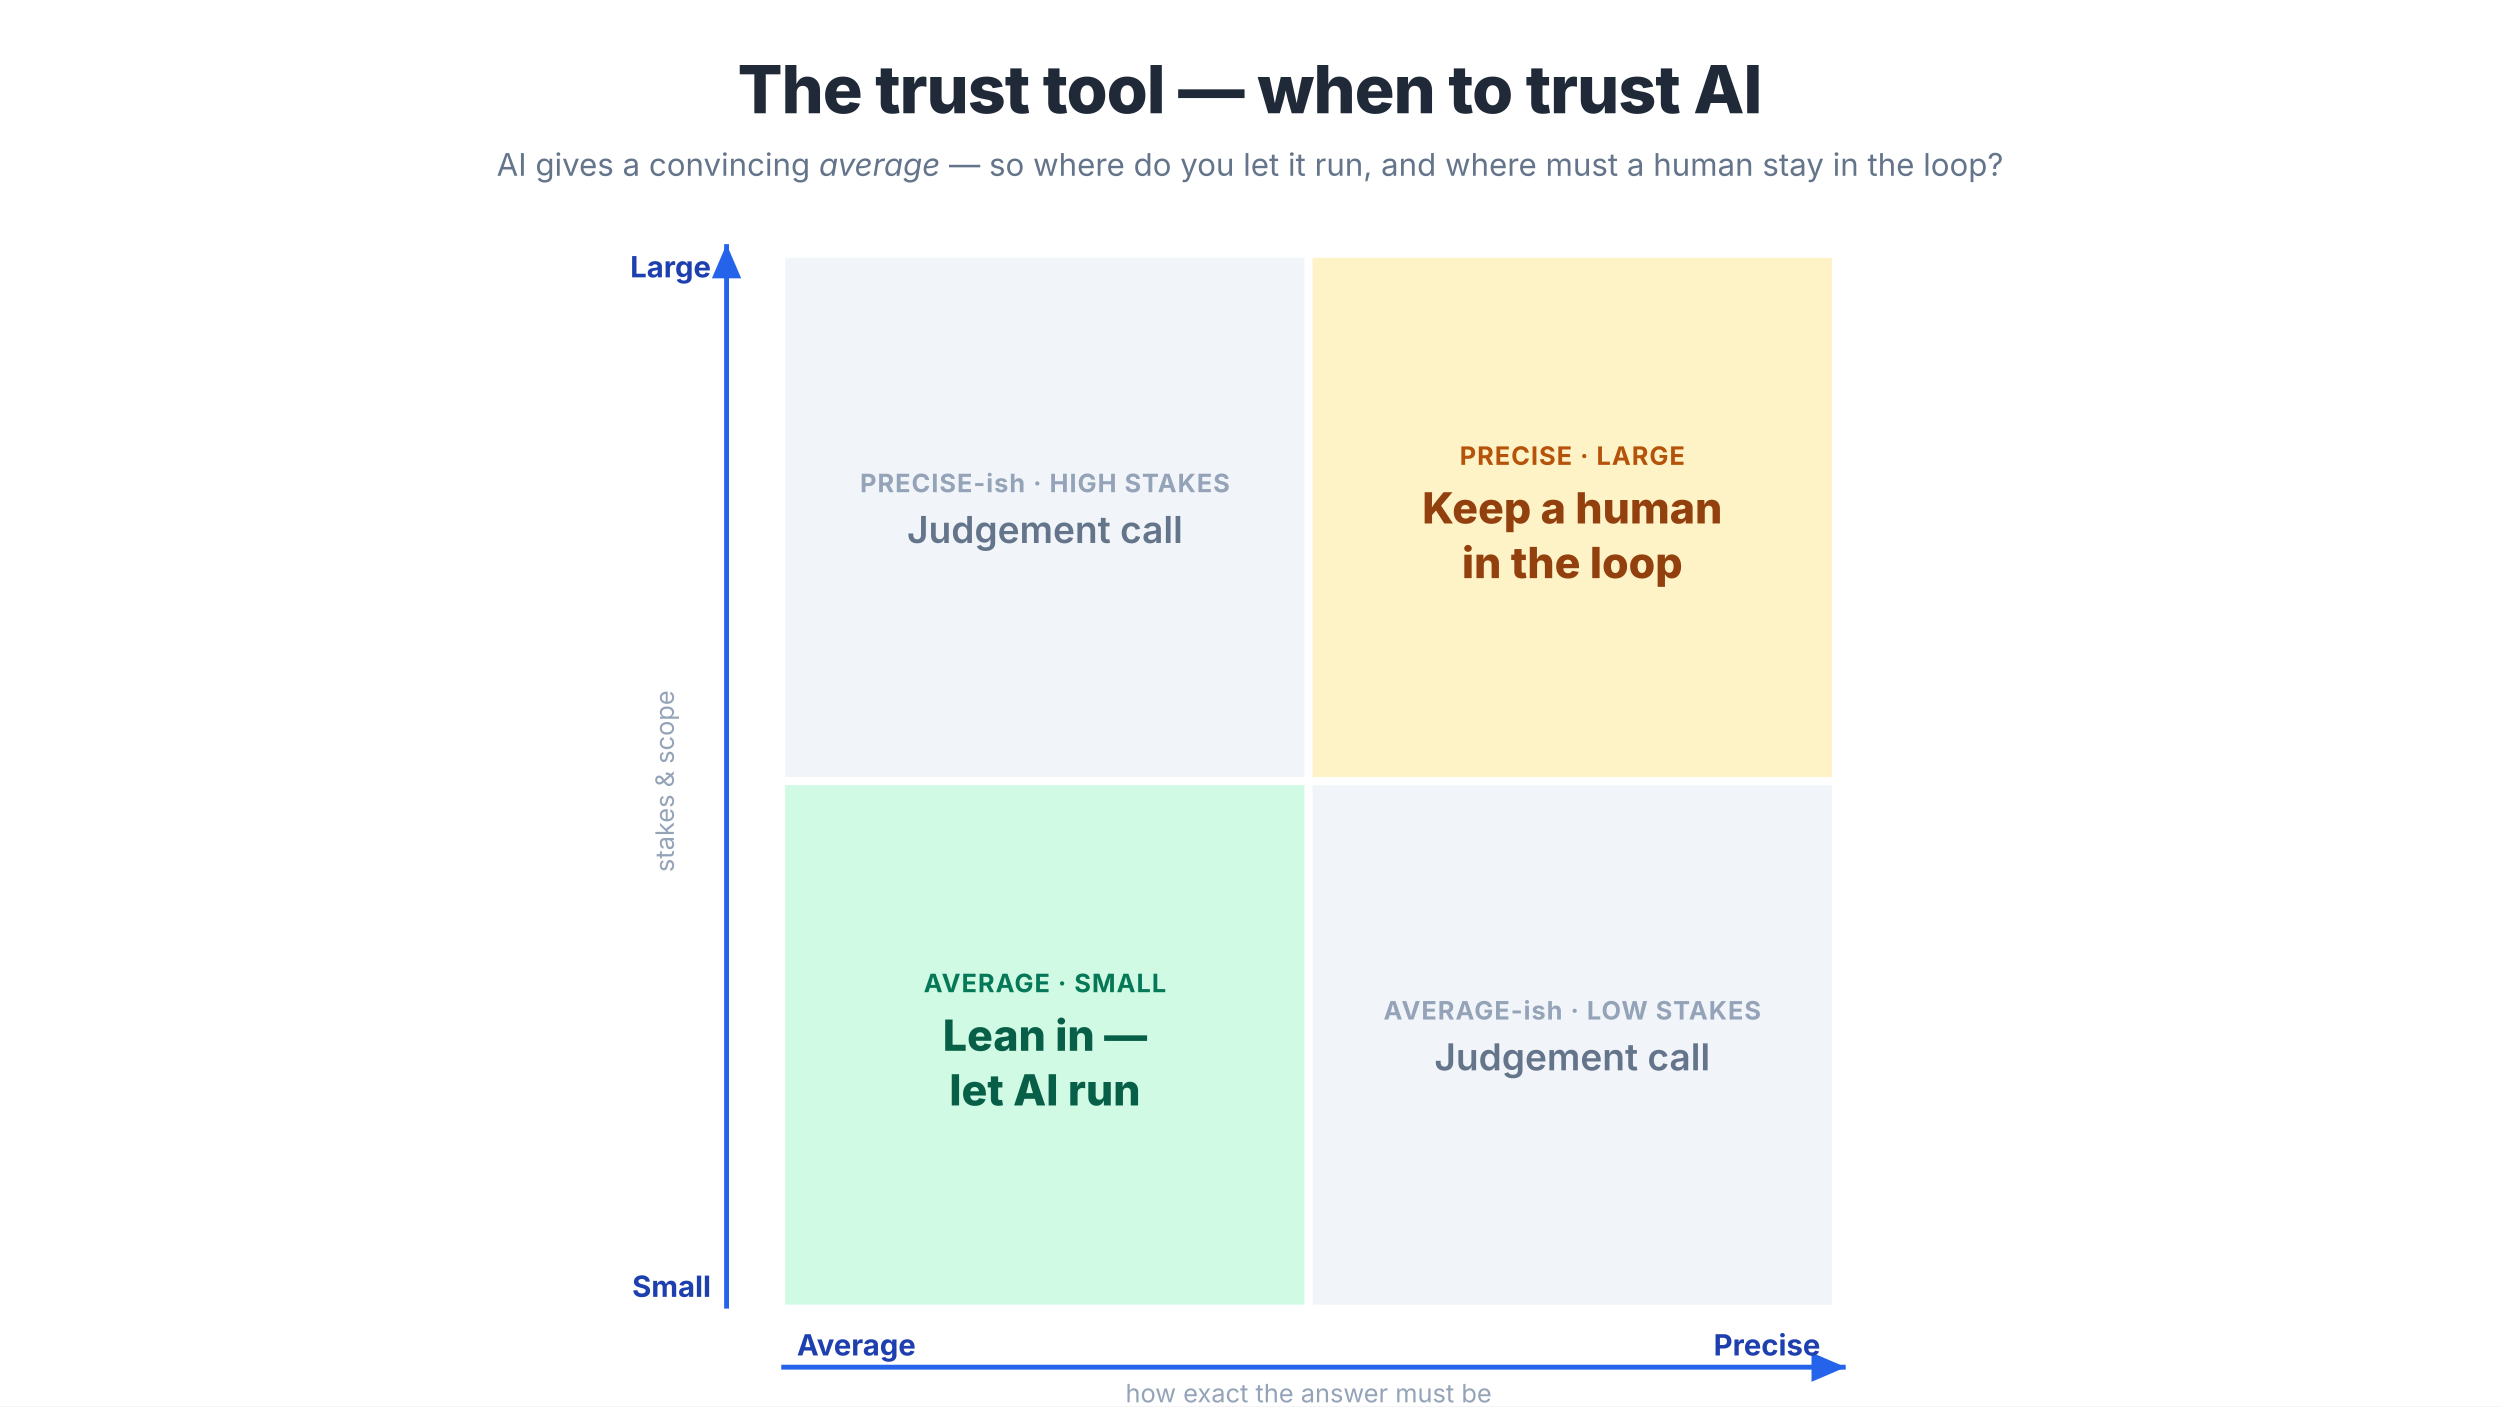
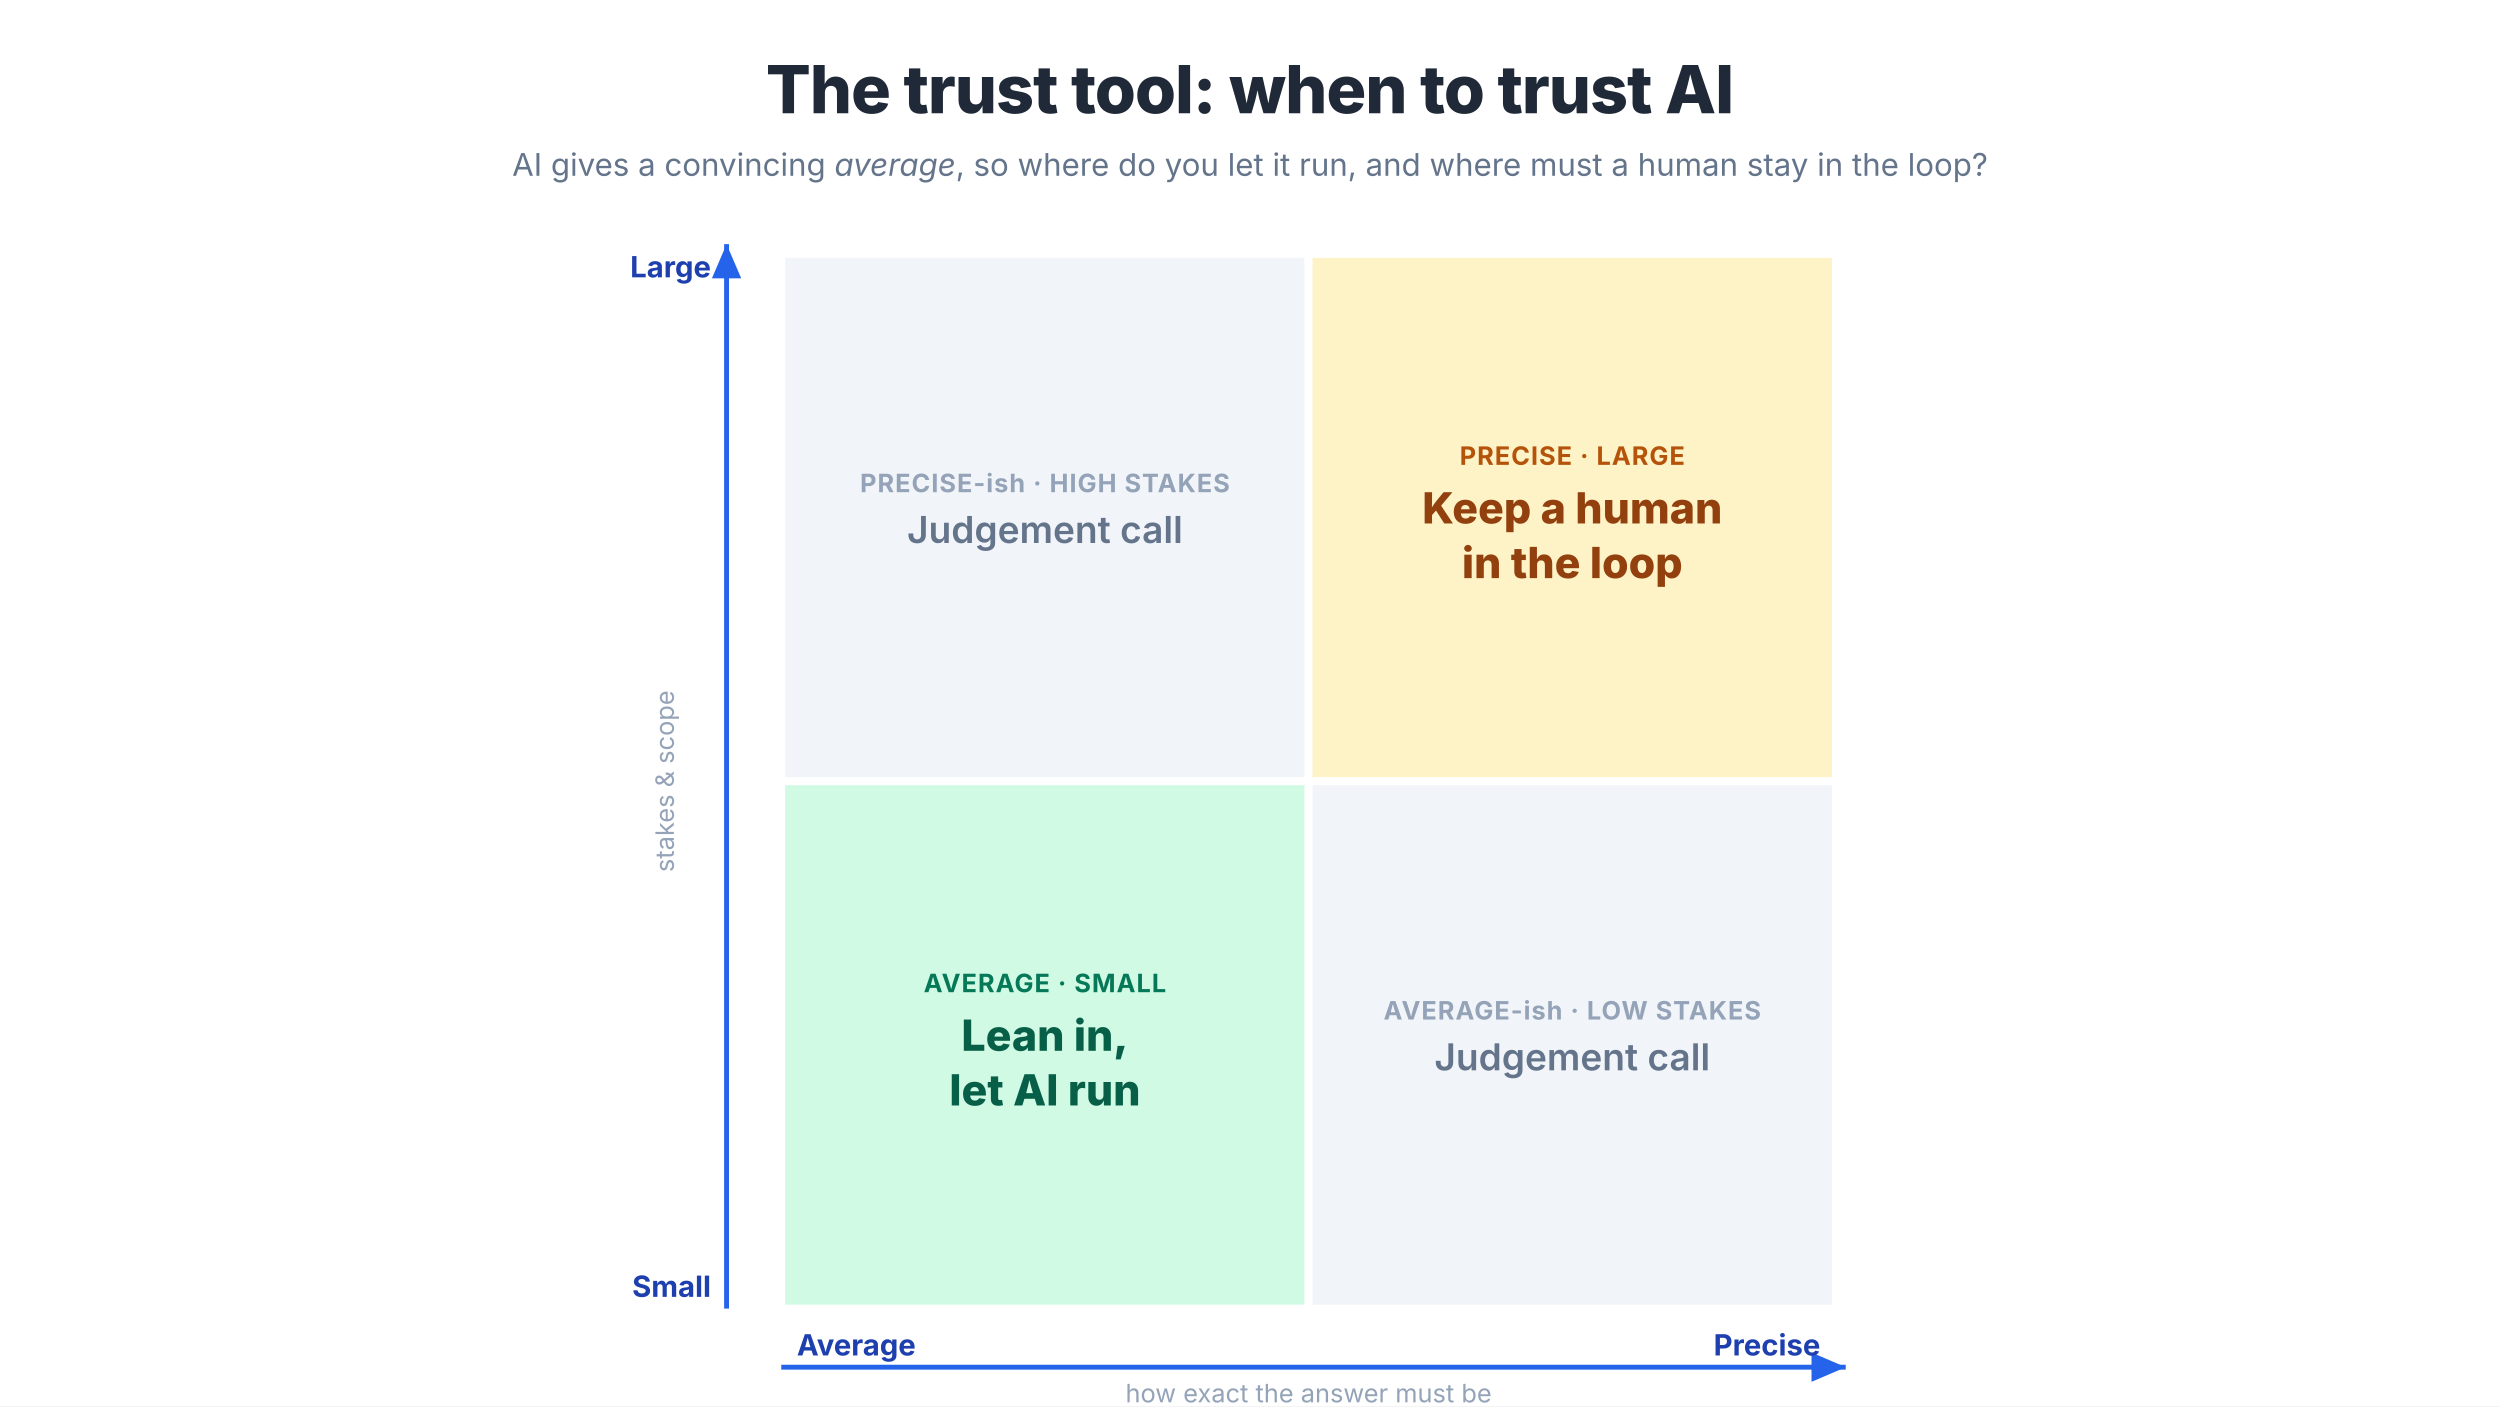
<svg xmlns="http://www.w3.org/2000/svg" width="1280" height="720" viewBox="0 0 1280 720" font-family="Inter, -apple-system, 'Segoe UI', Roboto, sans-serif">
  <defs>
    <marker id="arrow" markerWidth="10" markerHeight="10" refX="7" refY="3" orient="auto">
      <path d="M0,0 L7,3 L0,6 Z" fill="#2563eb" />
    </marker>
  </defs>
  <rect width="1280" height="720" fill="#ffffff" />
-   <text x="640" y="58" text-anchor="middle" font-size="34" font-weight="800" fill="#1f2937" letter-spacing="-0.5">The trust tool — when to trust AI</text>
-   <text x="640" y="90" text-anchor="middle" font-size="16" fill="#64748b">AI gives a convincing <tspan font-style="italic">average</tspan> — so where do you let it run, and where must a human stay in the loop?</text>
+   <text x="640" y="58" text-anchor="middle" font-size="34" font-weight="800" fill="#1f2937" letter-spacing="-0.5">The trust tool: when to trust AI</text>
+   <text x="640" y="90" text-anchor="middle" font-size="16" fill="#64748b">AI gives a convincing <tspan font-style="italic">average</tspan>, so where do you let it run, and where must a human stay in the loop?</text>
  <g stroke="#ffffff" stroke-width="4">
    <rect x="400" y="130" width="270" height="270" fill="#f1f5f9" />
    <rect x="670" y="130" width="270" height="270" fill="#fef3c7" />
    <rect x="400" y="400" width="270" height="270" fill="#d1fae5" />
    <rect x="670" y="400" width="270" height="270" fill="#f1f5f9" />
  </g>
  <text x="535" y="252" text-anchor="middle" font-size="13" fill="#94a3b8" font-weight="700" letter-spacing="0.5">PRECISE-ish · HIGH STAKES</text>
  <text x="535" y="278" text-anchor="middle" font-size="19" fill="#64748b" font-weight="600">Judgement call</text>
  <text x="805" y="238" text-anchor="middle" font-size="13" fill="#b45309" font-weight="700" letter-spacing="0.5">PRECISE · LARGE</text>
  <text x="805" y="268" text-anchor="middle" font-size="22" fill="#92400e" font-weight="800">Keep a human</text>
  <text x="805" y="296" text-anchor="middle" font-size="22" fill="#92400e" font-weight="800">in the loop</text>
  <text x="535" y="508" text-anchor="middle" font-size="13" fill="#047857" font-weight="700" letter-spacing="0.5">AVERAGE · SMALL</text>
-   <text x="535" y="538" text-anchor="middle" font-size="22" fill="#065f46" font-weight="800">Lean in —</text>
+   <text x="535" y="538" text-anchor="middle" font-size="22" fill="#065f46" font-weight="800">Lean in,</text>
  <text x="535" y="566" text-anchor="middle" font-size="22" fill="#065f46" font-weight="800">let AI run</text>
  <text x="805" y="522" text-anchor="middle" font-size="13" fill="#94a3b8" font-weight="700" letter-spacing="0.5">AVERAGE-ish · LOW STAKES</text>
  <text x="805" y="548" text-anchor="middle" font-size="19" fill="#64748b" font-weight="600">Judgement call</text>
  <line x1="400" y1="700" x2="945" y2="700" stroke="#2563eb" stroke-width="2.5" marker-end="url(#arrow)" />
  <text x="408" y="694" font-size="15" fill="#1e40af" font-weight="700">Average</text>
  <text x="932" y="694" text-anchor="end" font-size="15" fill="#1e40af" font-weight="700">Precise</text>
  <text x="670" y="718" text-anchor="middle" font-size="13" fill="#94a3b8">how exact the answer must be</text>
  <line x1="372" y1="670" x2="372" y2="125" stroke="#2563eb" stroke-width="2.5" marker-end="url(#arrow)" />
  <text x="364" y="664" text-anchor="end" font-size="15" fill="#1e40af" font-weight="700">Small</text>
  <text x="364" y="142" text-anchor="end" font-size="15" fill="#1e40af" font-weight="700">Large</text>
  <text x="345" y="400" text-anchor="middle" font-size="13" fill="#94a3b8" transform="rotate(-90 345 400)">stakes &amp; scope</text>
</svg>
